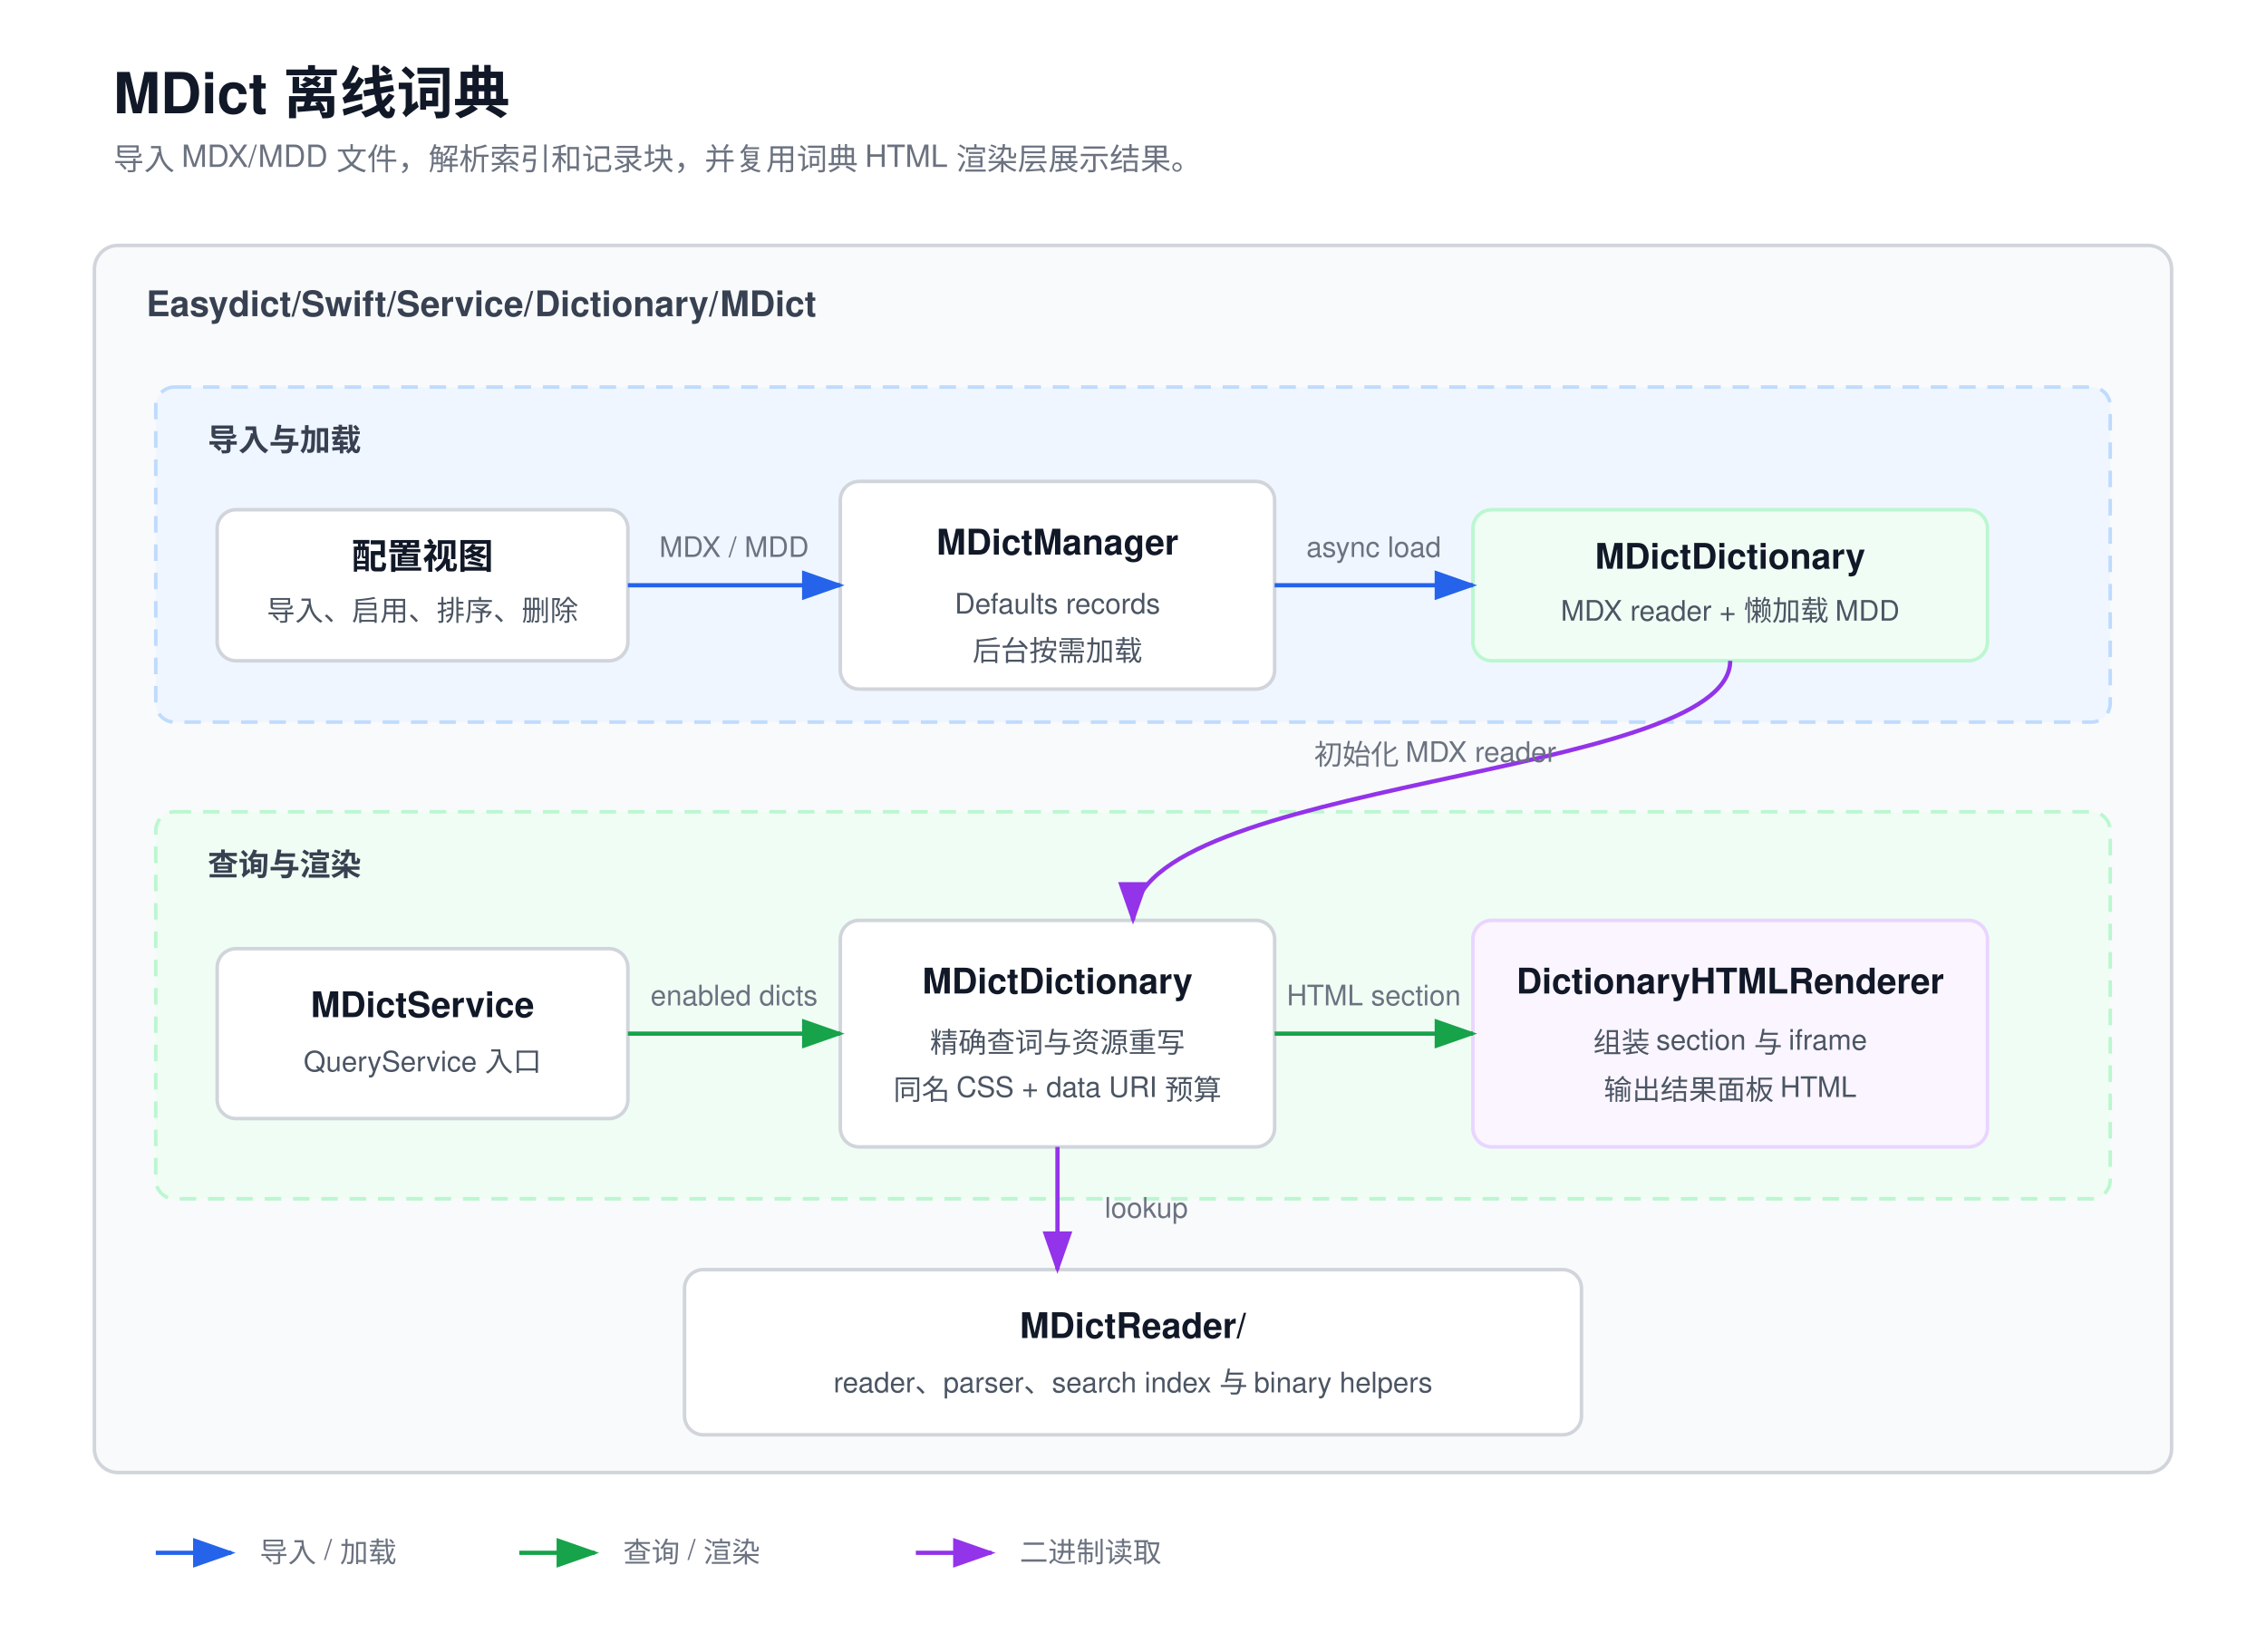
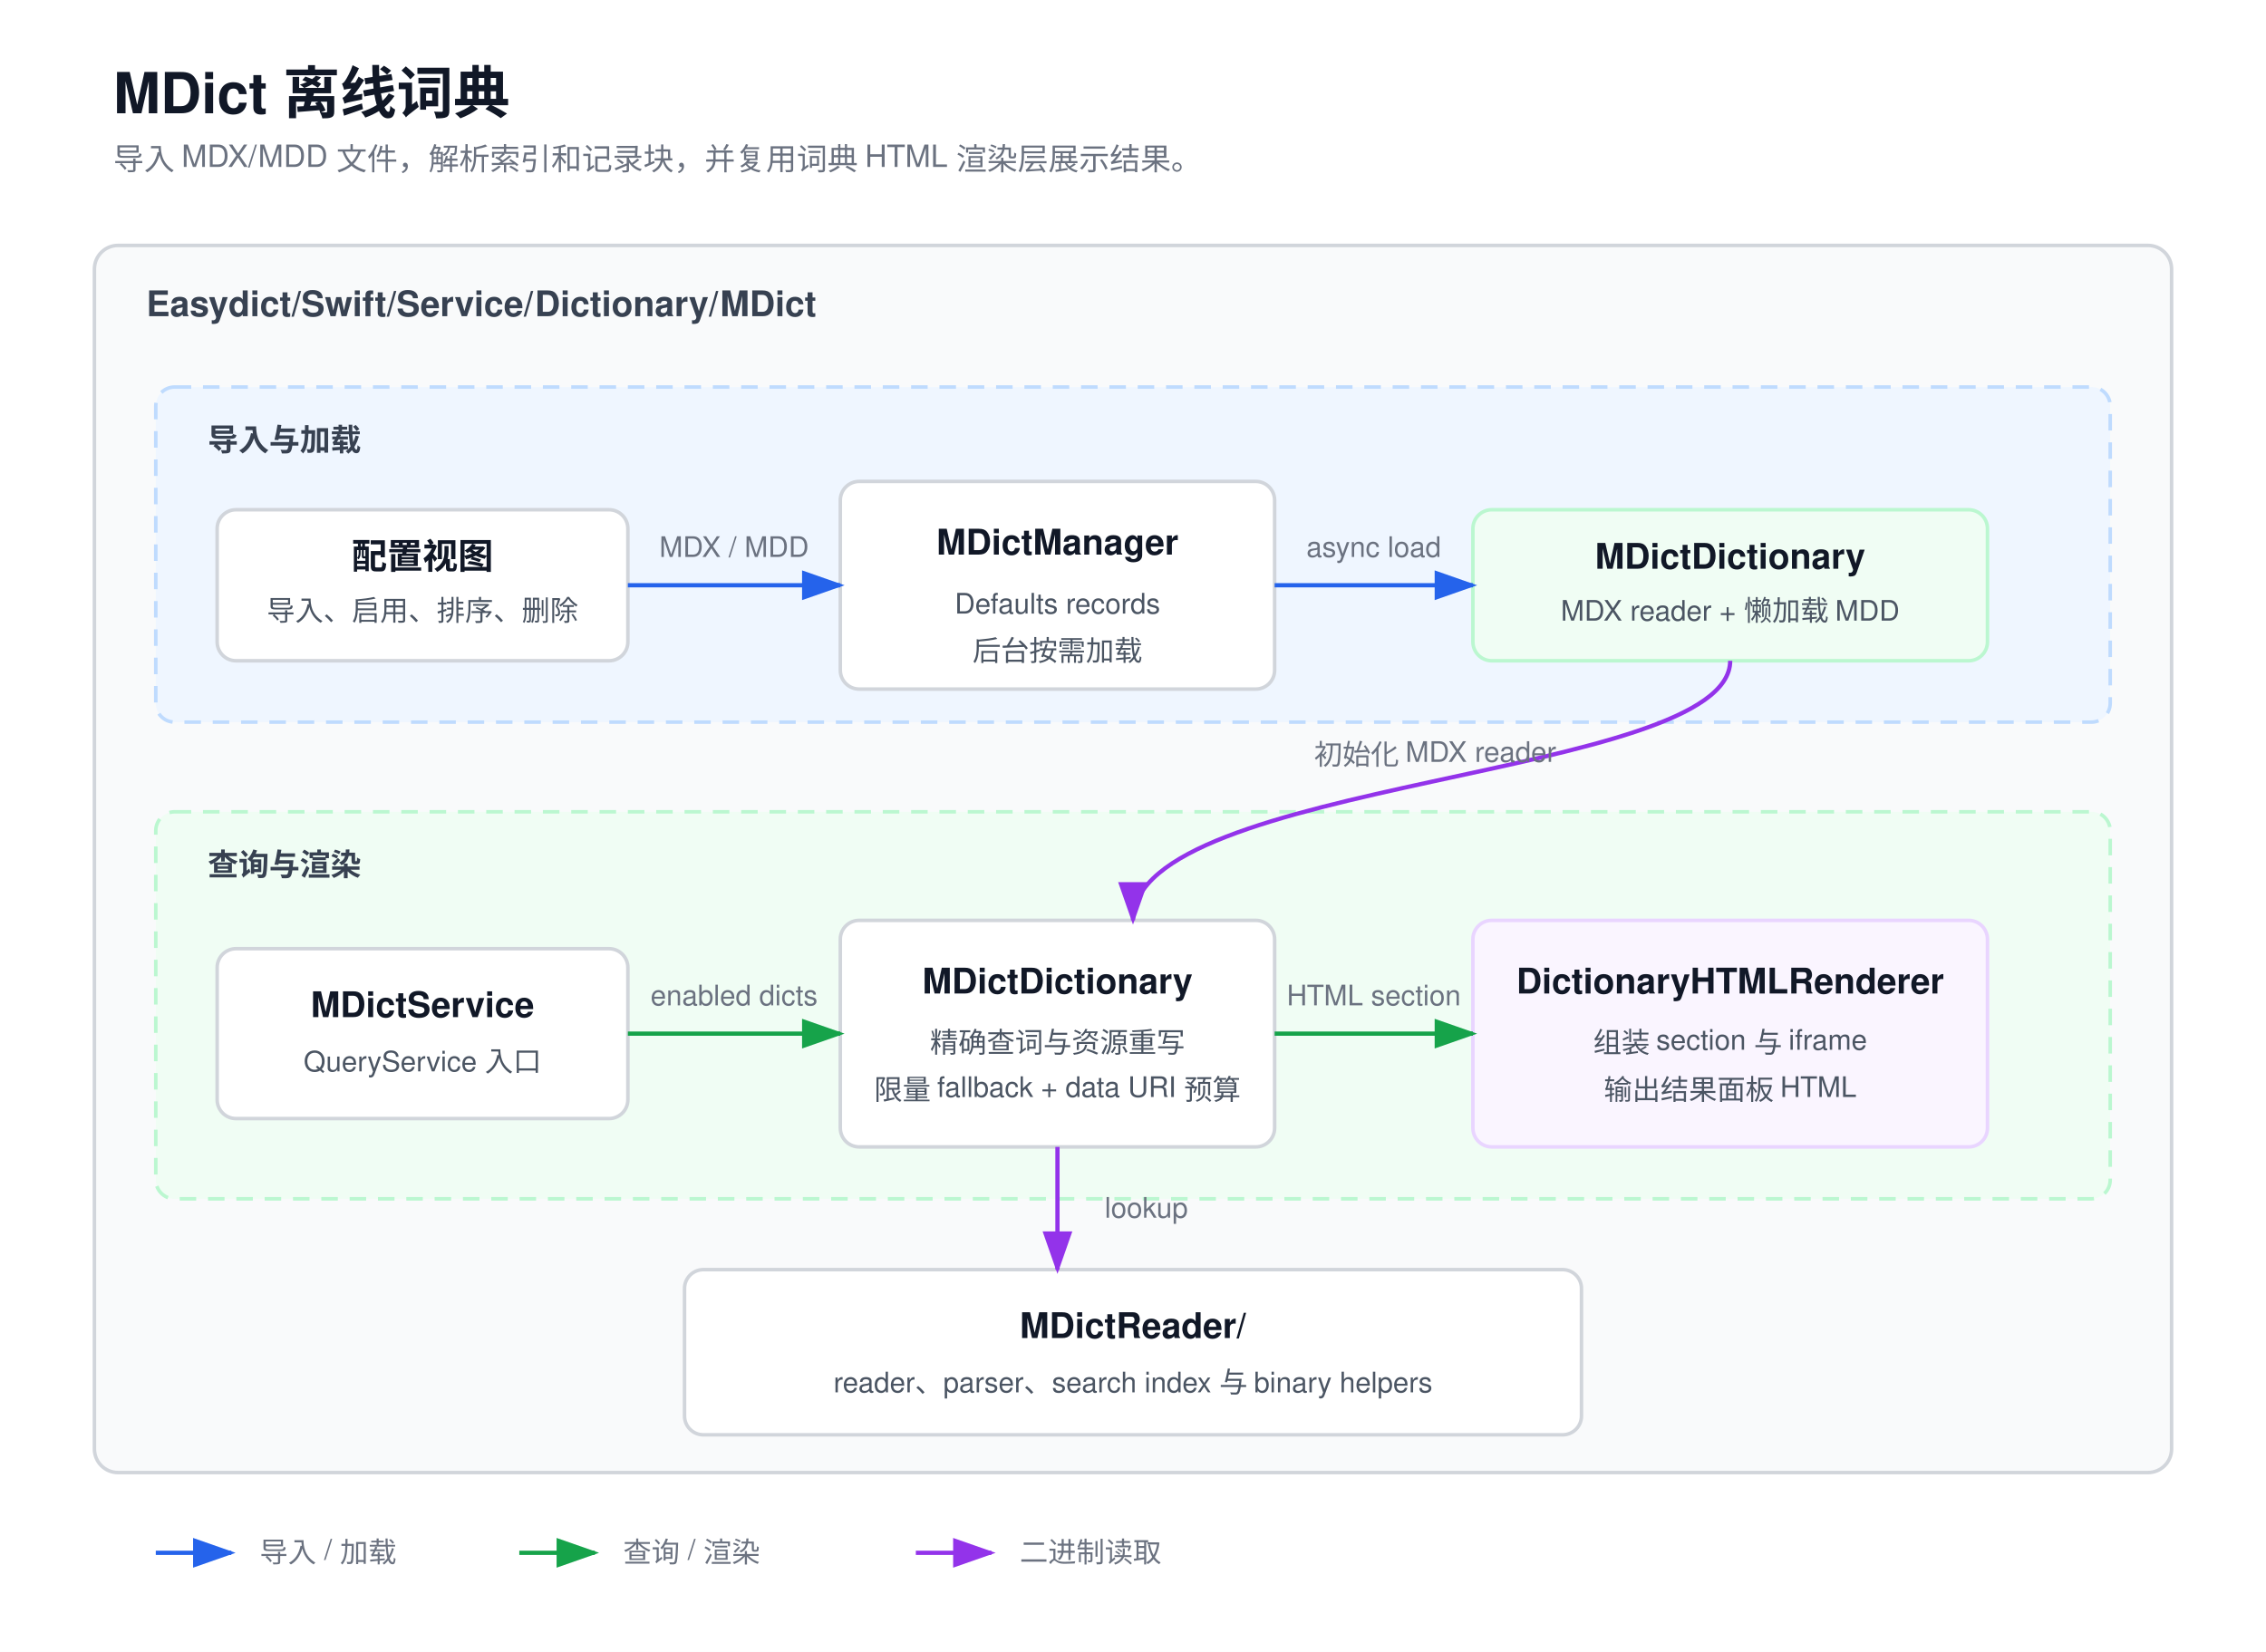
<svg xmlns="http://www.w3.org/2000/svg" viewBox="0 0 960 700" width="960" height="700" role="img" aria-labelledby="title desc">
  <style>
    text {
      font-family: 'Helvetica Neue', Helvetica, Arial, 'PingFang SC', 'Microsoft YaHei', sans-serif;
    }
    .title { fill: #111827; font-size: 24px; font-weight: 600; }
    .subtitle { fill: #6b7280; font-size: 13px; }
    .group-title { fill: #374151; font-size: 15px; font-weight: 600; }
    .box-title { fill: #111827; font-size: 15px; font-weight: 600; }
    .box-text { fill: #4b5563; font-size: 12px; }
    .label { fill: #6b7280; font-size: 12px; }
    .lane-title { fill: #374151; font-size: 13px; font-weight: 600; }
  </style>
  <defs>
    <marker id="arrow-blue" markerWidth="10" markerHeight="7" refX="9" refY="3.5" orient="auto">
      <polygon points="0 0, 10 3.5, 0 7" fill="#2563eb" />
    </marker>
    <marker id="arrow-green" markerWidth="10" markerHeight="7" refX="9" refY="3.5" orient="auto">
      <polygon points="0 0, 10 3.5, 0 7" fill="#16a34a" />
    </marker>
    <marker id="arrow-purple" markerWidth="10" markerHeight="7" refX="9" refY="3.5" orient="auto">
      <polygon points="0 0, 10 3.5, 0 7" fill="#9333ea" />
    </marker>
  </defs>
  <rect width="960" height="700" fill="#ffffff" />
  <text x="48" y="48" class="title">MDict 离线词典</text>
  <text x="48" y="72" class="subtitle">导入 MDX/MDD 文件，解析索引和记录块，并复用词典 HTML 渲染层展示结果。</text>
  <rect x="40" y="104" width="880" height="520" rx="10" ry="10" fill="#f9fafb" stroke="#d1d5db" stroke-width="1.5" />
  <text x="62" y="134" class="group-title">Easydict/Swift/Service/Dictionary/MDict</text>
  <rect x="66" y="164" width="828" height="142" rx="8" ry="8" fill="#eff6ff" stroke="#bfdbfe" stroke-width="1.5" stroke-dasharray="7 5" />
  <text x="88" y="191" class="lane-title">导入与加载</text>
  <rect x="92" y="216" width="174" height="64" rx="8" ry="8" fill="#ffffff" stroke="#d1d5db" stroke-width="1.5" />
  <text x="179" y="241" text-anchor="middle" class="box-title">配置视图</text>
  <text x="179" y="263" text-anchor="middle" class="box-text">导入、启用、排序、删除</text>
  <rect x="356" y="204" width="184" height="88" rx="8" ry="8" fill="#ffffff" stroke="#d1d5db" stroke-width="1.5" />
  <text x="448" y="235" text-anchor="middle" class="box-title">MDictManager</text>
  <text x="448" y="260" text-anchor="middle" class="box-text">Defaults records</text>
  <text x="448" y="280" text-anchor="middle" class="box-text">后台按需加载</text>
  <rect x="624" y="216" width="218" height="64" rx="8" ry="8" fill="#f0fdf4" stroke="#bbf7d0" stroke-width="1.5" />
  <text x="733" y="241" text-anchor="middle" class="box-title">MDictDictionary</text>
  <text x="733" y="263" text-anchor="middle" class="box-text">MDX reader + 懒加载 MDD</text>
  <path d="M266 248 H356" stroke="#2563eb" stroke-width="1.8" fill="none" marker-end="url(#arrow-blue)" />
  <text x="311" y="236" text-anchor="middle" class="label">MDX / MDD</text>
  <path d="M540 248 H624" stroke="#2563eb" stroke-width="1.8" fill="none" marker-end="url(#arrow-blue)" />
  <text x="582" y="236" text-anchor="middle" class="label">async load</text>
  <rect x="66" y="344" width="828" height="164" rx="8" ry="8" fill="#f0fdf4" stroke="#bbf7d0" stroke-width="1.5" stroke-dasharray="7 5" />
  <text x="88" y="371" class="lane-title">查询与渲染</text>
  <rect x="92" y="402" width="174" height="72" rx="8" ry="8" fill="#ffffff" stroke="#d1d5db" stroke-width="1.5" />
  <text x="179" y="431" text-anchor="middle" class="box-title">MDictService</text>
  <text x="179" y="454" text-anchor="middle" class="box-text">QueryService 入口</text>
  <rect x="356" y="390" width="184" height="96" rx="8" ry="8" fill="#ffffff" stroke="#d1d5db" stroke-width="1.5" />
  <text x="448" y="421" text-anchor="middle" class="box-title">MDictDictionary</text>
  <text x="448" y="446" text-anchor="middle" class="box-text">精确查词与资源重写</text>
-   <text x="448" y="466" text-anchor="middle" class="box-text">同名 CSS + data URI 预算</text>
+   <text x="448" y="466" text-anchor="middle" class="box-text">限量 fallback + data URI 预算</text>
  <rect x="624" y="390" width="218" height="96" rx="8" ry="8" fill="#faf5ff" stroke="#e9d5ff" stroke-width="1.5" />
  <text x="733" y="421" text-anchor="middle" class="box-title">DictionaryHTMLRenderer</text>
  <text x="733" y="446" text-anchor="middle" class="box-text">组装 section 与 iframe</text>
  <text x="733" y="466" text-anchor="middle" class="box-text">输出结果面板 HTML</text>
  <path d="M266 438 H356" stroke="#16a34a" stroke-width="1.8" fill="none" marker-end="url(#arrow-green)" />
  <text x="311" y="426" text-anchor="middle" class="label">enabled dicts</text>
  <path d="M540 438 H624" stroke="#16a34a" stroke-width="1.8" fill="none" marker-end="url(#arrow-green)" />
  <text x="582" y="426" text-anchor="middle" class="label">HTML section</text>
  <rect x="290" y="538" width="380" height="70" rx="8" ry="8" fill="#ffffff" stroke="#d1d5db" stroke-width="1.5" />
  <text x="480" y="567" text-anchor="middle" class="box-title">MDictReader/</text>
  <text x="480" y="590" text-anchor="middle" class="box-text">reader、parser、search index 与 binary helpers</text>
  <path d="M733 280 C733 330 480 330 480 390" stroke="#9333ea" stroke-width="1.8" fill="none" marker-end="url(#arrow-purple)" />
  <text x="608" y="324" text-anchor="middle" class="label">初始化 MDX reader</text>
  <path d="M448 486 V538" stroke="#9333ea" stroke-width="1.8" fill="none" marker-end="url(#arrow-purple)" />
  <text x="468" y="516" class="label">lookup</text>
  <g transform="translate(66, 650)">
    <line x1="0" y1="8" x2="32" y2="8" stroke="#2563eb" stroke-width="1.8" marker-end="url(#arrow-blue)" />
    <text x="44" y="12" class="label">导入 / 加载</text>
    <line x1="154" y1="8" x2="186" y2="8" stroke="#16a34a" stroke-width="1.8" marker-end="url(#arrow-green)" />
    <text x="198" y="12" class="label">查询 / 渲染</text>
    <line x1="322" y1="8" x2="354" y2="8" stroke="#9333ea" stroke-width="1.8" marker-end="url(#arrow-purple)" />
    <text x="366" y="12" class="label">二进制读取</text>
  </g>
</svg>
